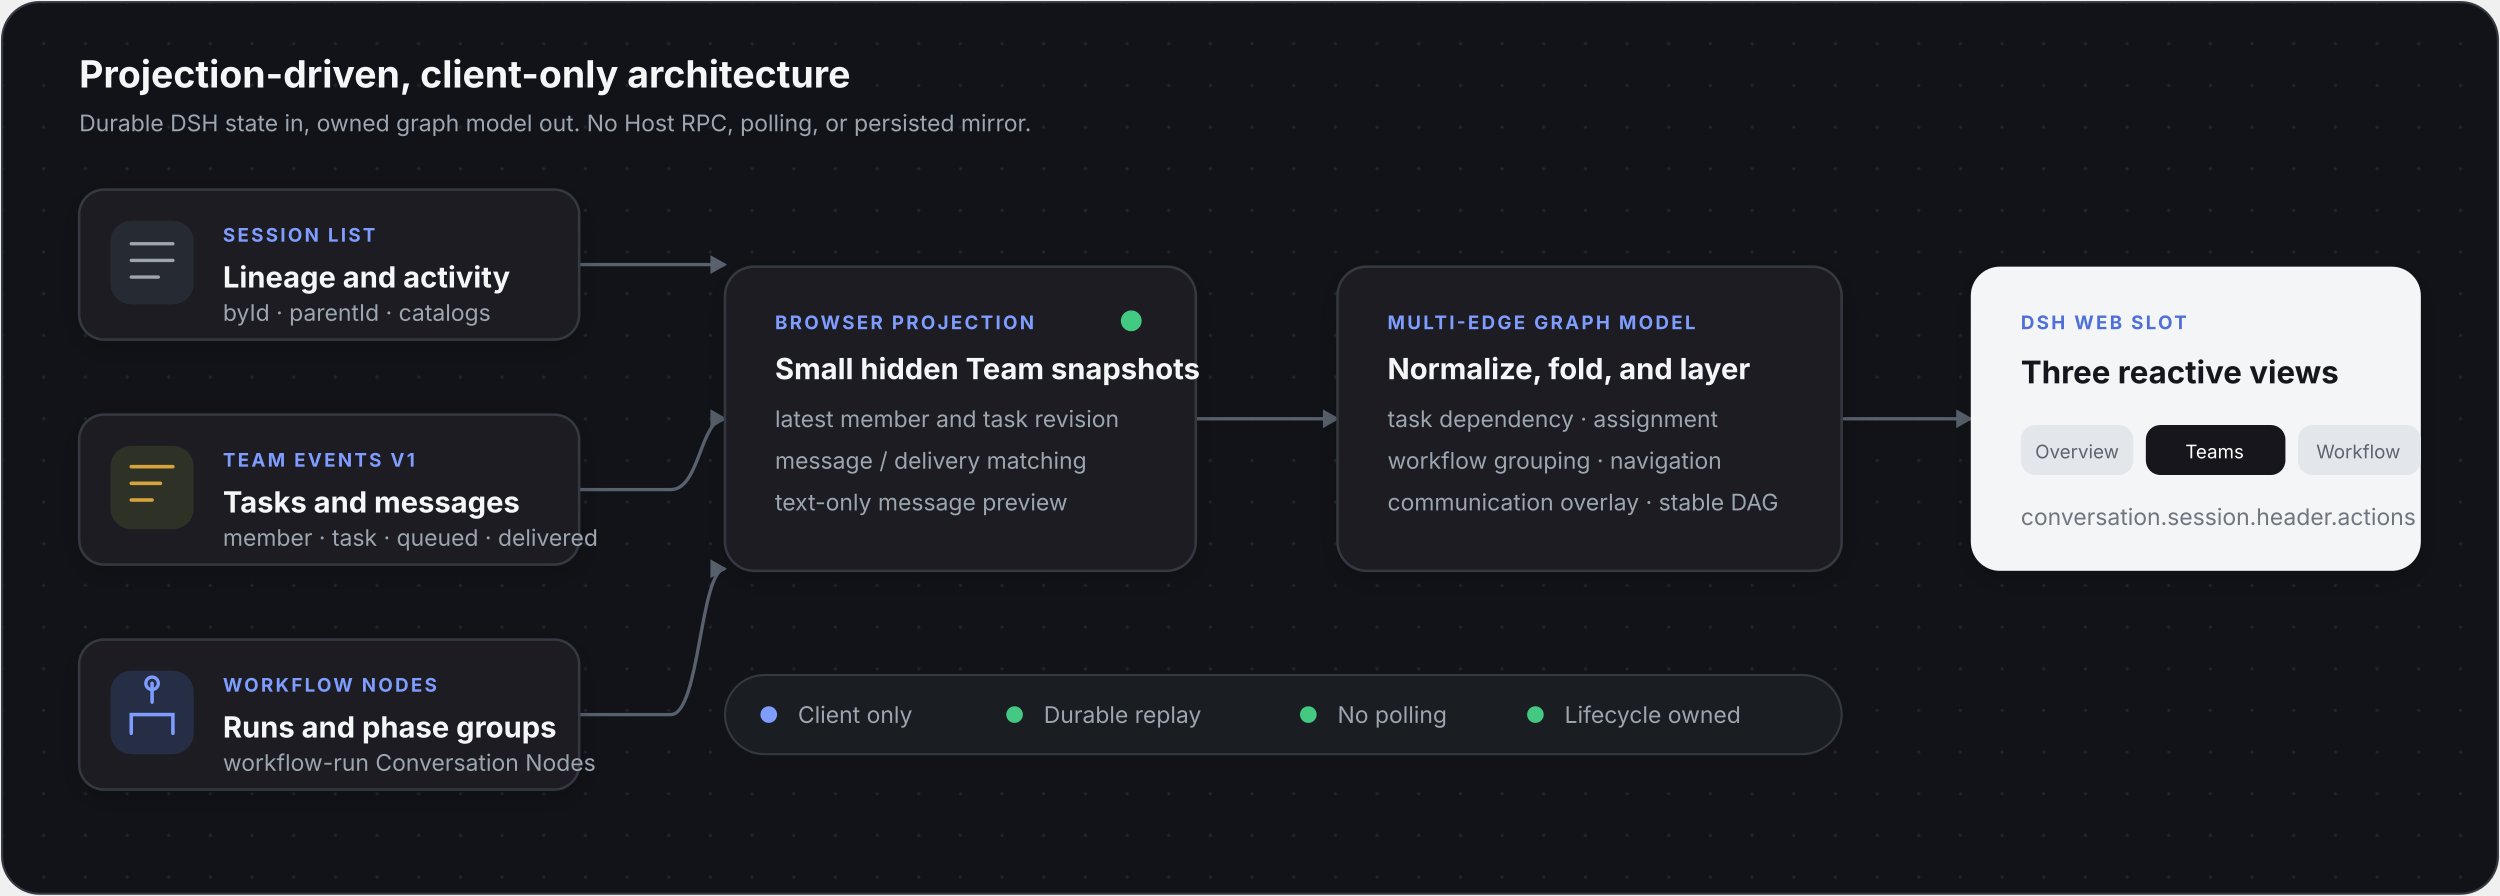
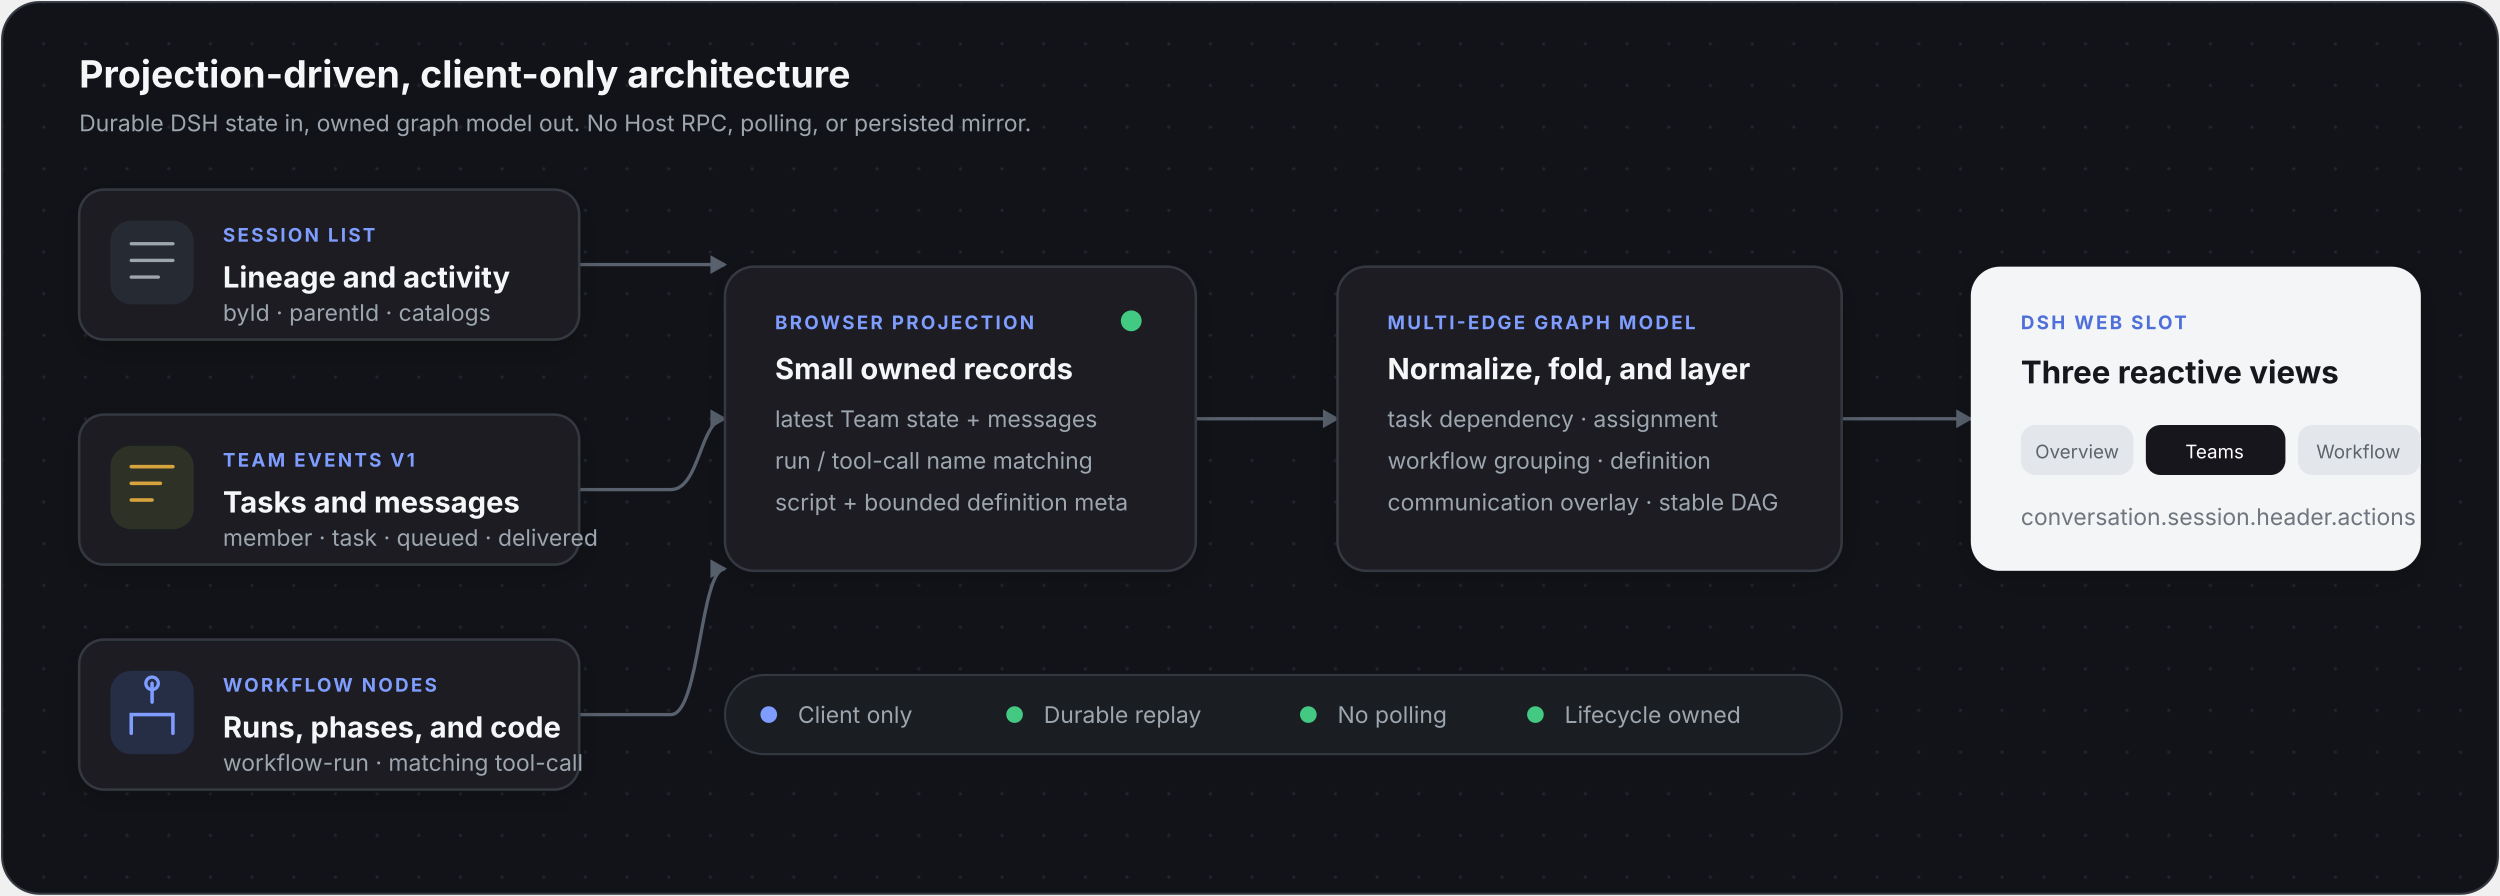
<svg xmlns="http://www.w3.org/2000/svg" width="1200" height="430" viewBox="0 0 1200 430" role="img" aria-labelledby="title desc">
  <defs>
    <marker id="arrow" markerWidth="9" markerHeight="9" refX="7" refY="4.5" orient="auto" markerUnits="userSpaceOnUse">
      <path d="M0 0 8 4.5 0 9Z" fill="#58616d" />
    </marker>
    <pattern id="dots" width="20" height="20" patternUnits="userSpaceOnUse">
      <circle cx="1" cy="1" r=".8" fill="#30353d" />
    </pattern>
    <filter id="shadow" x="-20%" y="-20%" width="140%" height="160%">
      <feDropShadow dx="0" dy="4" stdDeviation="7" flood-color="#000" flood-opacity=".18" />
    </filter>
    <style>
      text { font-family: Inter, ui-sans-serif, system-ui, -apple-system, "Segoe UI", sans-serif; }
      .card { fill:#1a1d22; stroke:#343941; stroke-width:1.2; }
      .title { fill:#f4f6f8; font-size:14px; font-weight:650; }
      .meta { fill:#9da5af; font-size:11px; }
      .eyebrow { fill:#7f9cff; font-size:9px; font-weight:750; letter-spacing:1.1px; }
      .arrow { fill:none; stroke:#58616d; stroke-width:1.6; }
    </style>
  </defs>
  <rect x="1" y="1" width="1198" height="428" rx="18" fill="#111318" stroke="#343941" />
  <rect x="1" y="1" width="1198" height="428" rx="18" fill="url(#dots)" opacity=".52" />
  <text x="38" y="42" fill="#f4f6f8" font-size="18" font-weight="700">Projection-driven, client-only architecture</text>
  <text x="38" y="63" class="meta">Durable DSH state in, owned graph model out. No Host RPC, polling, or persisted mirror.</text>
  <path class="arrow" marker-end="url(#arrow)" d="M278 127H348" />
  <path class="arrow" marker-end="url(#arrow)" d="M278 235H322C336 235 336 201 348 201" />
  <path class="arrow" marker-end="url(#arrow)" d="M278 343H322C336 343 336 273 348 273" />
  <path class="arrow" marker-end="url(#arrow)" d="M574 201H642" />
  <path class="arrow" marker-end="url(#arrow)" d="M884 201H946" />
  <g filter="url(#shadow)">
    <rect class="card" x="38" y="91" width="240" height="72" rx="12" />
    <rect x="53" y="106" width="40" height="40" rx="10" fill="#272c33" />
    <path d="M63 117h20M63 125h20M63 133h13" stroke="#9da5af" stroke-width="1.6" stroke-linecap="round" />
    <text x="107" y="116" class="eyebrow">SESSION LIST</text>
    <text x="107" y="138" class="title">Lineage and activity</text>
    <text x="107" y="154" class="meta">byId · parentId · catalogs</text>
  </g>
  <g filter="url(#shadow)">
    <rect class="card" x="38" y="199" width="240" height="72" rx="12" />
    <rect x="53" y="214" width="40" height="40" rx="10" fill="#2d3228" />
    <path d="M63 224h20M63 232h14M63 240h10" stroke="#d7a33d" stroke-width="1.7" stroke-linecap="round" />
    <text x="107" y="224" class="eyebrow" fill="#d7a33d">TEAM EVENTS V1</text>
    <text x="107" y="246" class="title">Tasks and messages</text>
    <text x="107" y="262" class="meta">member · task · queued · delivered</text>
  </g>
  <g filter="url(#shadow)">
    <rect class="card" x="38" y="307" width="240" height="72" rx="12" />
    <rect x="53" y="322" width="40" height="40" rx="10" fill="#252d45" />
    <path d="M73 328v9M63 352v-9h20v9" fill="none" stroke="#7f9cff" stroke-width="1.7" stroke-linecap="round" />
    <circle cx="73" cy="328" r="3" fill="none" stroke="#7f9cff" stroke-width="1.6" />
    <text x="107" y="332" class="eyebrow">WORKFLOW NODES</text>
-     <text x="107" y="354" class="title">Runs and phase groups</text>
-     <text x="107" y="370" class="meta">workflow-run Conversation Nodes</text>
+     <text x="107" y="354" class="title">Runs, phases, and code</text>
+     <text x="107" y="370" class="meta">workflow-run · matching tool-call</text>
  </g>
  <g filter="url(#shadow)">
    <rect class="card" x="348" y="128" width="226" height="146" rx="14" />
    <text x="372" y="158" class="eyebrow">BROWSER PROJECTION</text>
-     <text x="372" y="182" class="title">Small hidden Team snapshots</text>
-     <text x="372" y="205" class="meta">latest member and task revision</text>
-     <text x="372" y="225" class="meta">message / delivery matching</text>
-     <text x="372" y="245" class="meta">text-only message preview</text>
+     <text x="372" y="182" class="title">Small owned records</text>
+     <text x="372" y="205" class="meta">latest Team state + messages</text>
+     <text x="372" y="225" class="meta">run / tool-call name matching</text>
+     <text x="372" y="245" class="meta">script + bounded definition meta</text>
    <circle cx="543" cy="154" r="5" fill="#43c982" />
  </g>
  <g filter="url(#shadow)">
    <rect class="card" x="642" y="128" width="242" height="146" rx="14" />
    <text x="666" y="158" class="eyebrow">MULTI-EDGE GRAPH MODEL</text>
    <text x="666" y="182" class="title">Normalize, fold, and layer</text>
    <text x="666" y="205" class="meta">task dependency · assignment</text>
-     <text x="666" y="225" class="meta">workflow grouping · navigation</text>
+     <text x="666" y="225" class="meta">workflow grouping · definition</text>
    <text x="666" y="245" class="meta">communication overlay · stable DAG</text>
  </g>
  <g filter="url(#shadow)">
    <rect x="946" y="128" width="216" height="146" rx="14" fill="#f3f5f7" />
    <text x="970" y="158" fill="#4f6fd8" font-size="9" font-weight="750" letter-spacing="1.1">DSH WEB SLOT</text>
    <text x="970" y="184" fill="#17191d" font-size="15" font-weight="700">Three reactive views</text>
    <g transform="translate(970 204)">
      <rect width="54" height="24" rx="7" fill="#e3e7ec" />
      <text x="27" y="16" text-anchor="middle" fill="#5d636c" font-size="9">Overview</text>
      <rect x="60" width="67" height="24" rx="7" fill="#17191d" />
      <text x="93" y="16" text-anchor="middle" fill="#fff" font-size="9">Teams</text>
      <rect x="133" width="59" height="24" rx="7" fill="#e3e7ec" />
      <text x="162" y="16" text-anchor="middle" fill="#5d636c" font-size="9">Workflow</text>
    </g>
    <text x="970" y="252" fill="#6f757e" font-size="11">conversation.session.header.actions</text>
  </g>
  <g transform="translate(348 324)">
    <rect width="536" height="38" rx="19" fill="#1a1d22" stroke="#343941" />
    <circle cx="21" cy="19" r="4" fill="#7f9cff" />
    <text x="35" y="23" class="meta">Client only</text>
    <circle cx="139" cy="19" r="4" fill="#43c982" />
    <text x="153" y="23" class="meta">Durable replay</text>
    <circle cx="280" cy="19" r="4" fill="#43c982" />
    <text x="294" y="23" class="meta">No polling</text>
    <circle cx="389" cy="19" r="4" fill="#43c982" />
    <text x="403" y="23" class="meta">Lifecycle owned</text>
  </g>
</svg>
